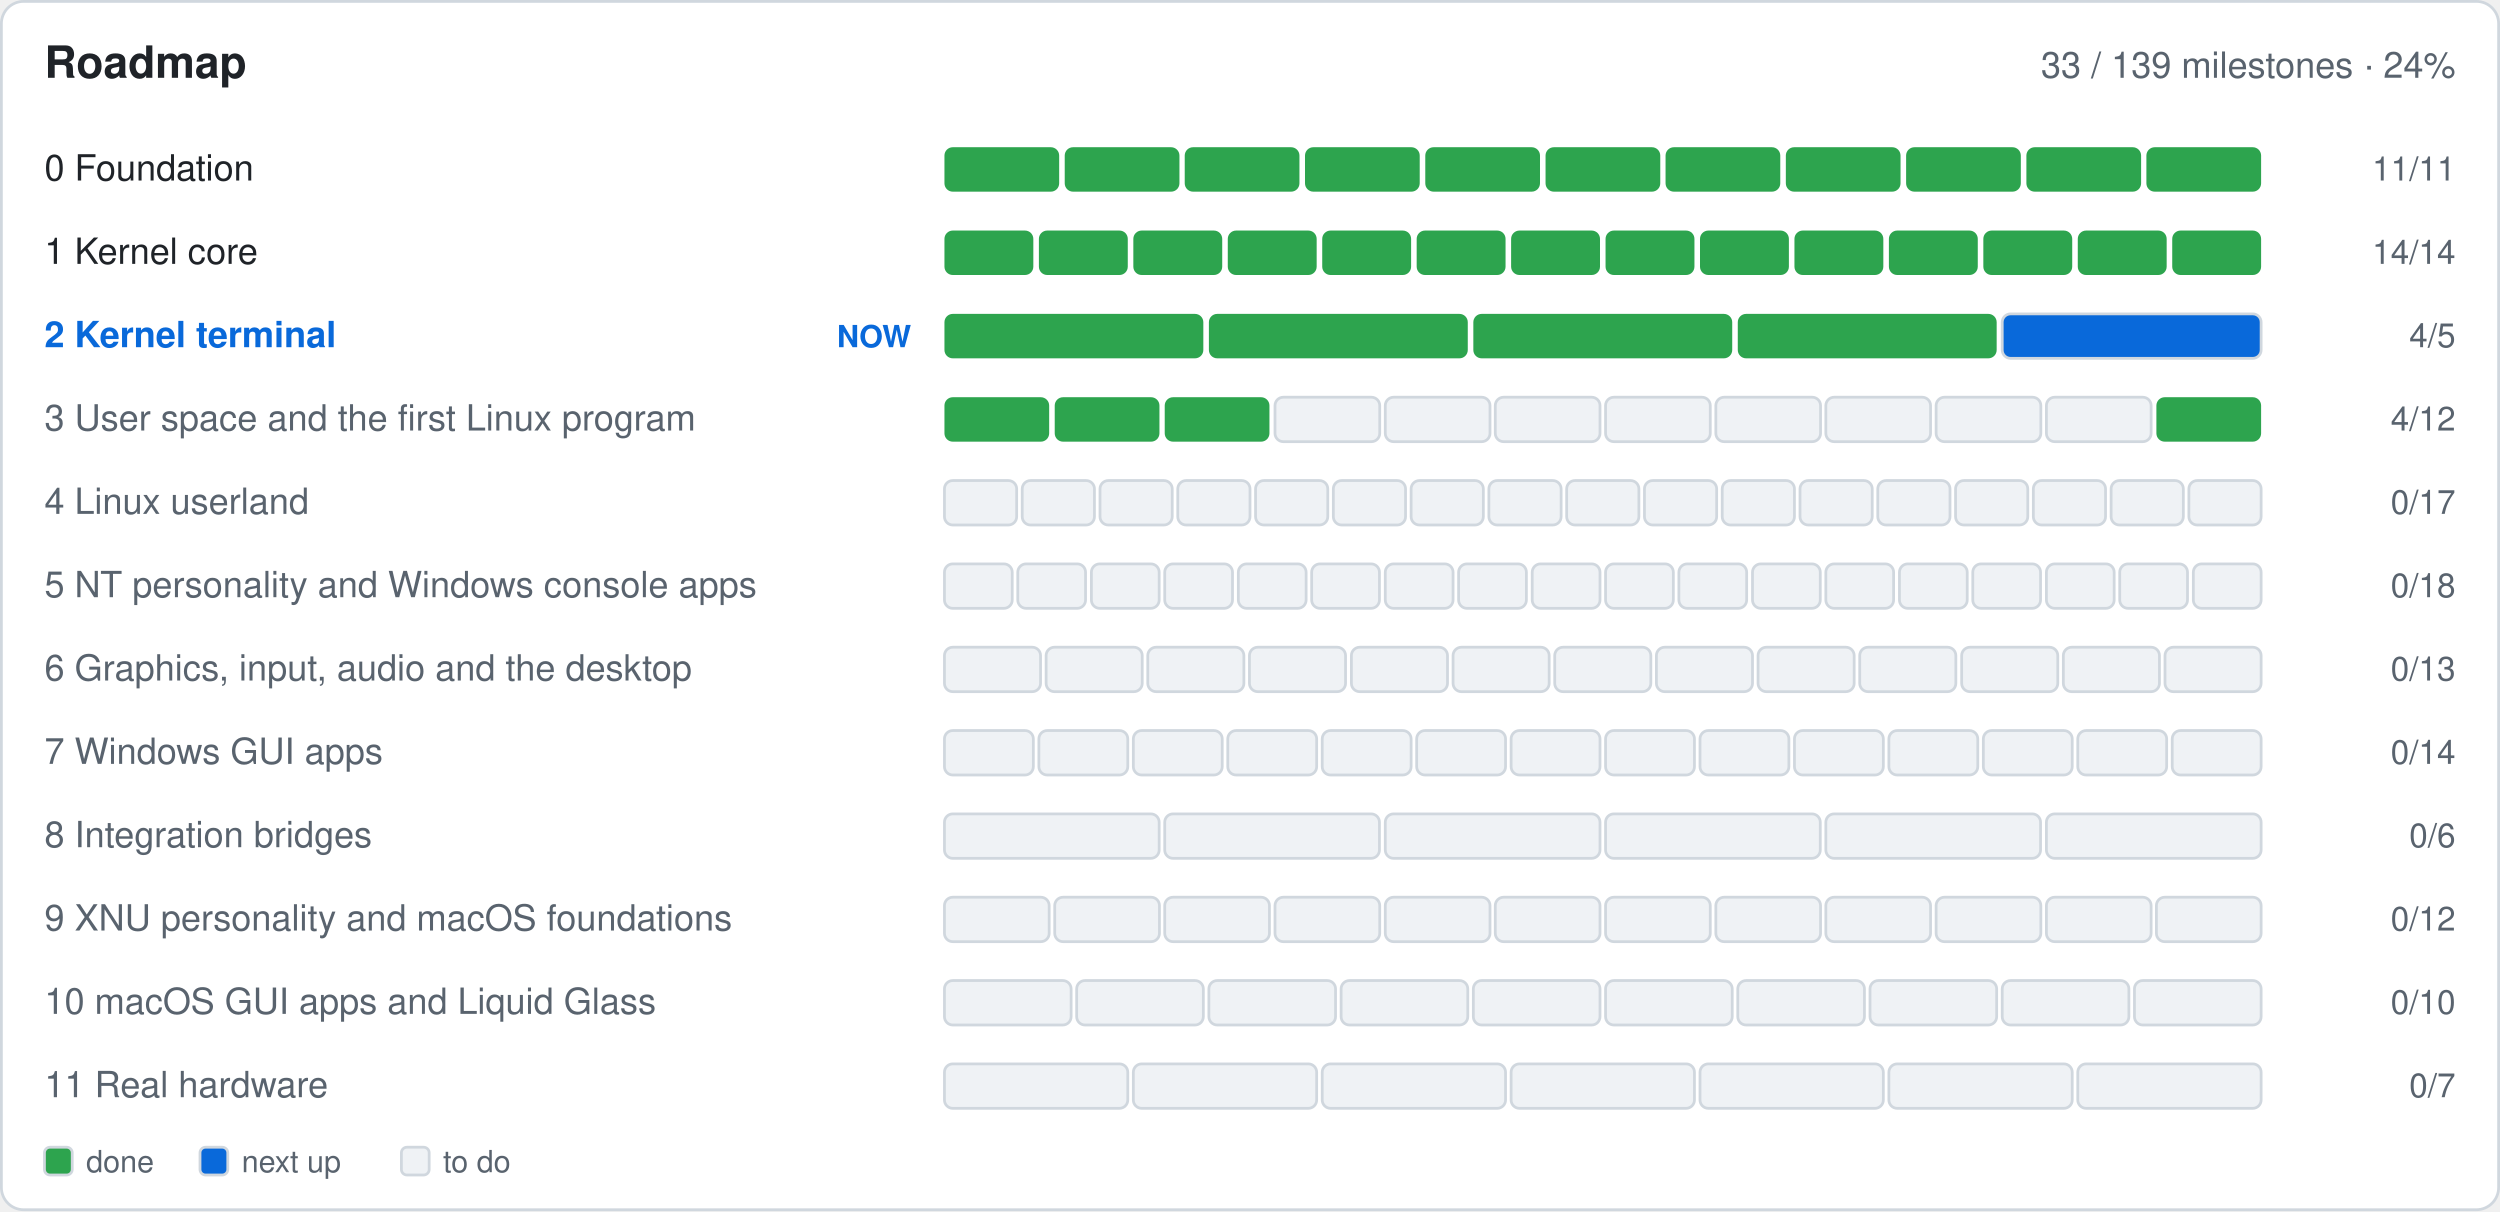
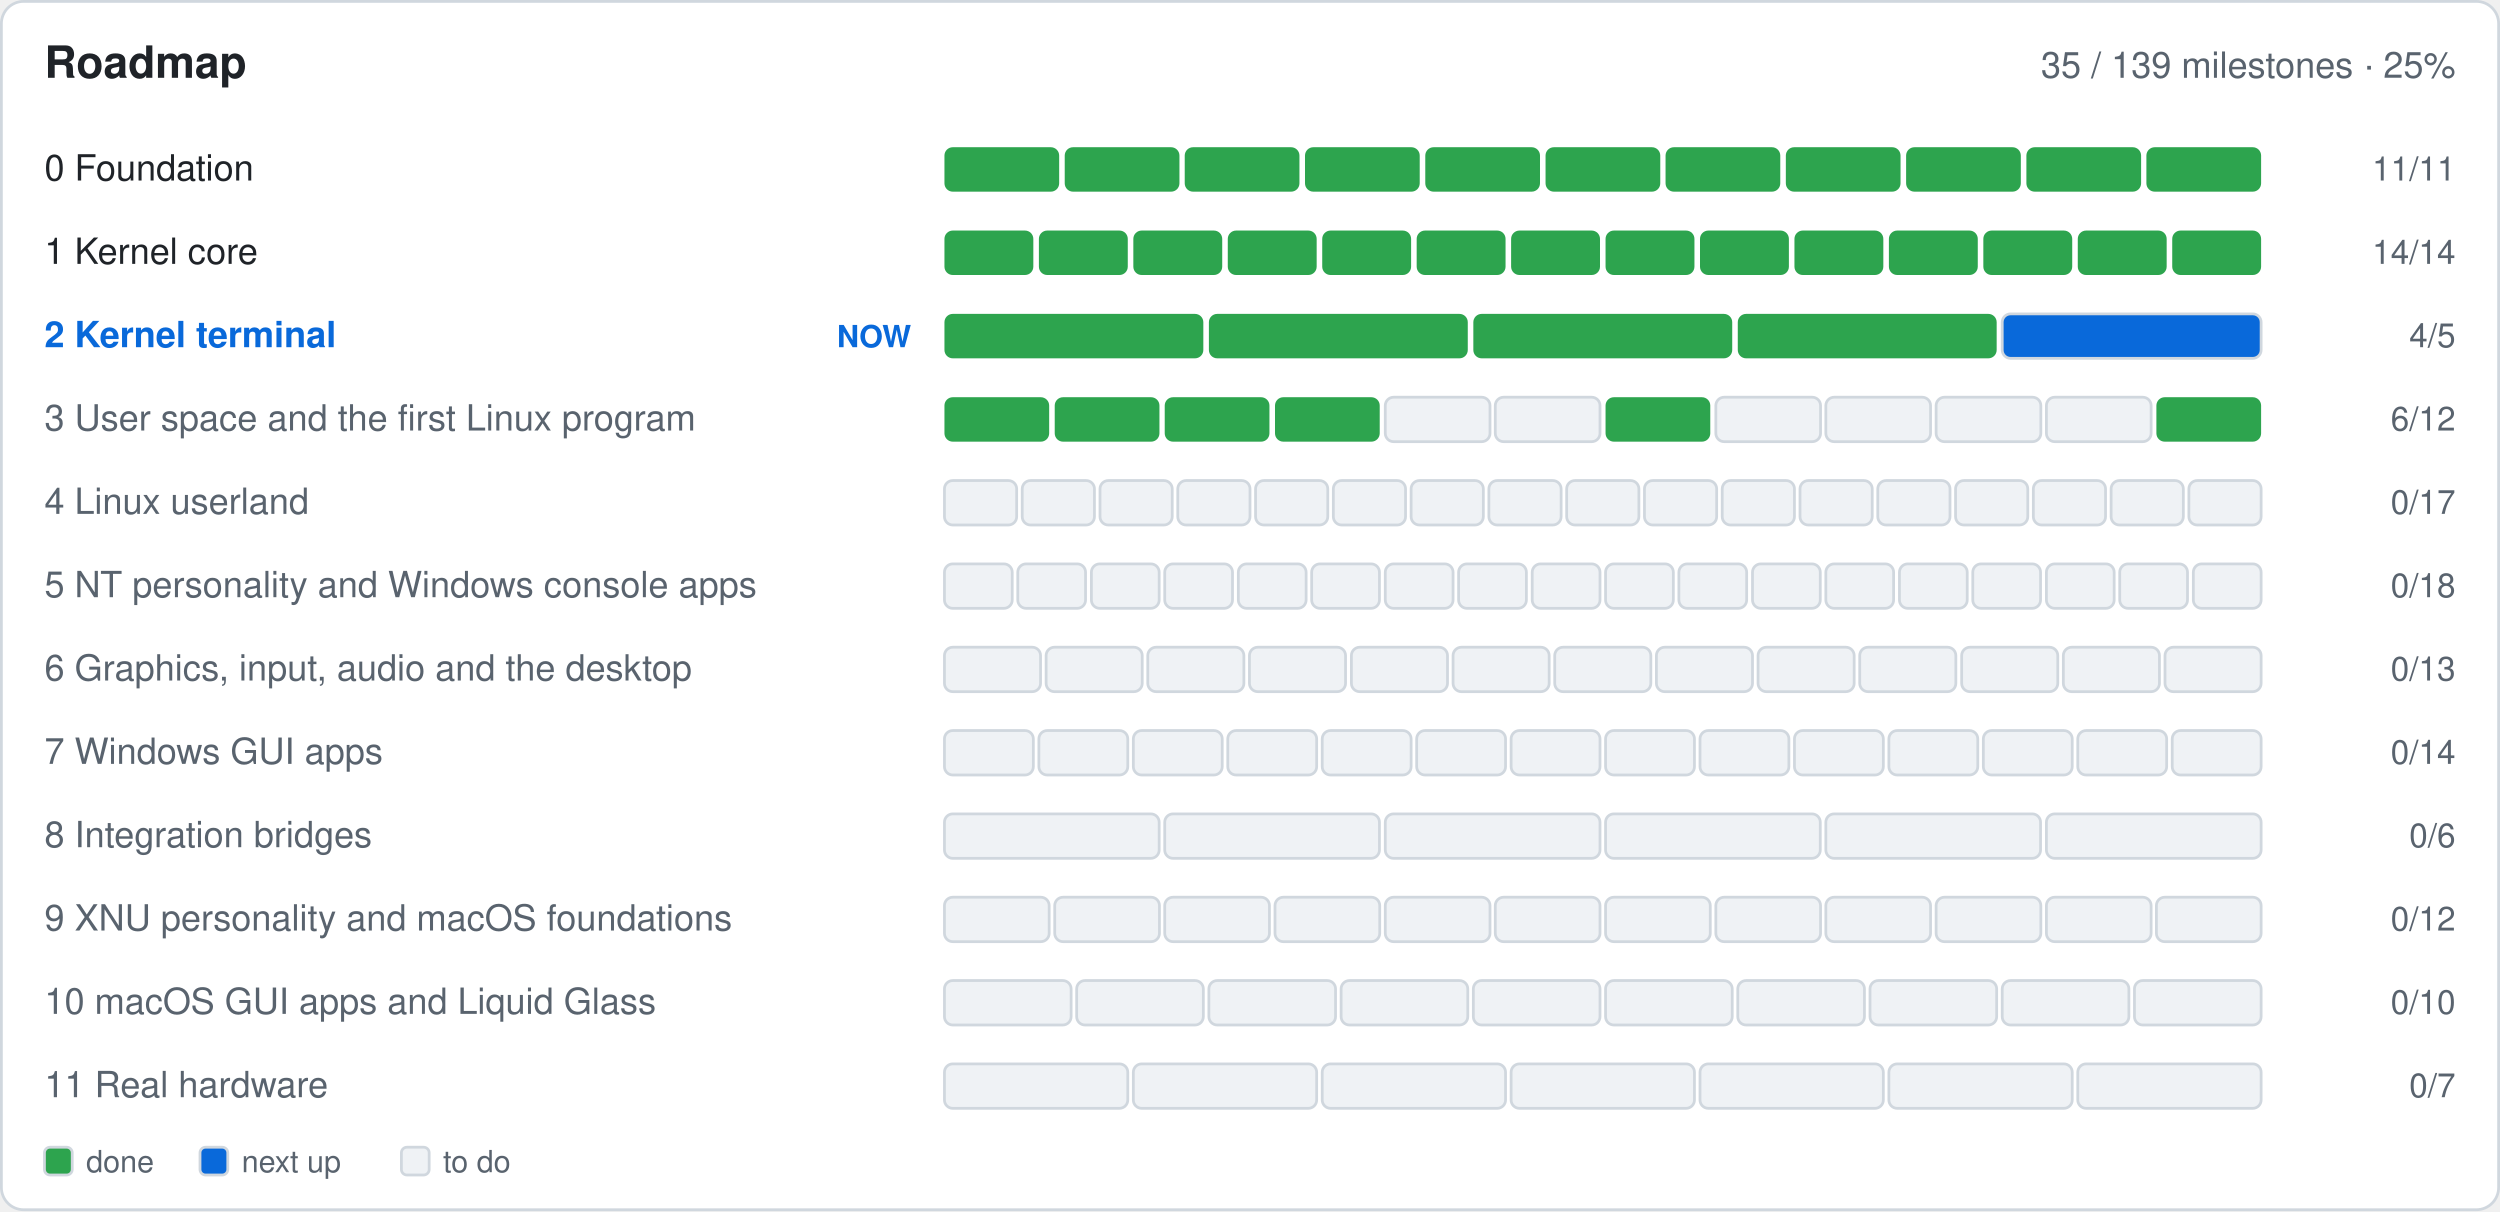
- <svg xmlns="http://www.w3.org/2000/svg" width="900" height="436" viewBox="0 0 900 436" role="img" aria-label="Roadmap: 33 of 139 milestones done">
+ <svg xmlns="http://www.w3.org/2000/svg" width="900" height="436" viewBox="0 0 900 436" role="img" aria-label="Roadmap: 35 of 139 milestones done">
  <rect x="0.5" y="0.5" width="899.0" height="435.0" fill="#ffffff" rx="8" stroke="#d0d7de" />
  <text x="16.0" y="28.0" font-family="-apple-system,BlinkMacSystemFont,'Segoe UI',Helvetica,Arial,sans-serif" font-size="16" font-weight="600" fill="#1f2328" text-anchor="start">Roadmap</text>
-   <text x="884.0" y="28.0" font-family="-apple-system,BlinkMacSystemFont,'Segoe UI',Helvetica,Arial,sans-serif" font-size="13" font-weight="400" fill="#59636e" text-anchor="end">33 / 139 milestones · 24%</text>
+   <text x="884.0" y="28.0" font-family="-apple-system,BlinkMacSystemFont,'Segoe UI',Helvetica,Arial,sans-serif" font-size="13" font-weight="400" fill="#59636e" text-anchor="end">35 / 139 milestones · 25%</text>
  <text x="16.0" y="65.0" font-family="-apple-system,BlinkMacSystemFont,'Segoe UI',Helvetica,Arial,sans-serif" font-size="13" font-weight="400" fill="#1f2328" text-anchor="start"> 0  Foundation</text>
  <g>
    <rect x="340.0" y="53.0" width="41.3" height="16.0" fill="#2da44e" rx="3" />
  </g>
  <g>
    <rect x="383.3" y="53.0" width="41.3" height="16.0" fill="#2da44e" rx="3" />
  </g>
  <g>
    <rect x="426.5" y="53.0" width="41.3" height="16.0" fill="#2da44e" rx="3" />
  </g>
  <g>
    <rect x="469.8" y="53.0" width="41.3" height="16.0" fill="#2da44e" rx="3" />
  </g>
  <g>
    <rect x="513.1" y="53.0" width="41.3" height="16.0" fill="#2da44e" rx="3" />
  </g>
  <g>
    <rect x="556.4" y="53.0" width="41.3" height="16.0" fill="#2da44e" rx="3" />
  </g>
  <g>
    <rect x="599.6" y="53.0" width="41.3" height="16.0" fill="#2da44e" rx="3" />
  </g>
  <g>
    <rect x="642.9" y="53.0" width="41.3" height="16.0" fill="#2da44e" rx="3" />
  </g>
  <g>
    <rect x="686.2" y="53.0" width="41.3" height="16.0" fill="#2da44e" rx="3" />
  </g>
  <g>
    <rect x="729.5" y="53.0" width="41.3" height="16.0" fill="#2da44e" rx="3" />
  </g>
  <g>
    <rect x="772.7" y="53.0" width="41.3" height="16.0" fill="#2da44e" rx="3" />
  </g>
  <text x="884.0" y="65.0" font-family="-apple-system,BlinkMacSystemFont,'Segoe UI',Helvetica,Arial,sans-serif" font-size="12" font-weight="400" fill="#59636e" text-anchor="end">11/11</text>
  <text x="16.0" y="95.0" font-family="-apple-system,BlinkMacSystemFont,'Segoe UI',Helvetica,Arial,sans-serif" font-size="13" font-weight="400" fill="#1f2328" text-anchor="start"> 1  Kernel core</text>
  <g>
    <rect x="340.0" y="83.0" width="32.0" height="16.0" fill="#2da44e" rx="3" />
  </g>
  <g>
    <rect x="374.0" y="83.0" width="32.0" height="16.0" fill="#2da44e" rx="3" />
  </g>
  <g>
    <rect x="408.0" y="83.0" width="32.0" height="16.0" fill="#2da44e" rx="3" />
  </g>
  <g>
    <rect x="442.0" y="83.0" width="32.0" height="16.0" fill="#2da44e" rx="3" />
  </g>
  <g>
    <rect x="476.0" y="83.0" width="32.0" height="16.0" fill="#2da44e" rx="3" />
  </g>
  <g>
    <rect x="510.0" y="83.0" width="32.0" height="16.0" fill="#2da44e" rx="3" />
  </g>
  <g>
    <rect x="544.0" y="83.0" width="32.0" height="16.0" fill="#2da44e" rx="3" />
  </g>
  <g>
    <rect x="578.0" y="83.0" width="32.0" height="16.0" fill="#2da44e" rx="3" />
  </g>
  <g>
    <rect x="612.0" y="83.0" width="32.0" height="16.0" fill="#2da44e" rx="3" />
  </g>
  <g>
    <rect x="646.0" y="83.0" width="32.0" height="16.0" fill="#2da44e" rx="3" />
  </g>
  <g>
    <rect x="680.0" y="83.0" width="32.0" height="16.0" fill="#2da44e" rx="3" />
  </g>
  <g>
    <rect x="714.0" y="83.0" width="32.0" height="16.0" fill="#2da44e" rx="3" />
  </g>
  <g>
    <rect x="748.0" y="83.0" width="32.0" height="16.0" fill="#2da44e" rx="3" />
  </g>
  <g>
    <rect x="782.0" y="83.0" width="32.0" height="16.0" fill="#2da44e" rx="3" />
  </g>
  <text x="884.0" y="95.0" font-family="-apple-system,BlinkMacSystemFont,'Segoe UI',Helvetica,Arial,sans-serif" font-size="12" font-weight="400" fill="#59636e" text-anchor="end">14/14</text>
  <text x="16.0" y="125.0" font-family="-apple-system,BlinkMacSystemFont,'Segoe UI',Helvetica,Arial,sans-serif" font-size="13" font-weight="600" fill="#0969da" text-anchor="start"> 2  Kernel terminal</text>
  <text x="328.0" y="125.0" font-family="-apple-system,BlinkMacSystemFont,'Segoe UI',Helvetica,Arial,sans-serif" font-size="11" font-weight="600" fill="#0969da" text-anchor="end">NOW</text>
  <g>
    <rect x="340.0" y="113.0" width="93.2" height="16.0" fill="#2da44e" rx="3" />
  </g>
  <g>
    <rect x="435.2" y="113.0" width="93.2" height="16.0" fill="#2da44e" rx="3" />
  </g>
  <g>
    <rect x="530.4" y="113.0" width="93.2" height="16.0" fill="#2da44e" rx="3" />
  </g>
  <g>
    <rect x="625.6" y="113.0" width="93.2" height="16.0" fill="#2da44e" rx="3" />
  </g>
  <g>
    <rect x="720.8" y="113.0" width="93.2" height="16.0" fill="#0969da" rx="3" stroke="#d0d7de" />
  </g>
  <text x="884.0" y="125.0" font-family="-apple-system,BlinkMacSystemFont,'Segoe UI',Helvetica,Arial,sans-serif" font-size="12" font-weight="400" fill="#59636e" text-anchor="end">4/5</text>
  <text x="16.0" y="155.0" font-family="-apple-system,BlinkMacSystemFont,'Segoe UI',Helvetica,Arial,sans-serif" font-size="13" font-weight="400" fill="#59636e" text-anchor="start"> 3  User space and the first Linux program</text>
  <g>
    <rect x="340.0" y="143.0" width="37.7" height="16.0" fill="#2da44e" rx="3" />
  </g>
  <g>
    <rect x="379.7" y="143.0" width="37.7" height="16.0" fill="#2da44e" rx="3" />
  </g>
  <g>
    <rect x="419.3" y="143.0" width="37.7" height="16.0" fill="#2da44e" rx="3" />
  </g>
  <g>
-     <rect x="459.0" y="143.0" width="37.7" height="16.0" fill="#eff2f5" rx="3" stroke="#d0d7de" />
+     <rect x="459.0" y="143.0" width="37.7" height="16.0" fill="#2da44e" rx="3" />
  </g>
  <g>
    <rect x="498.7" y="143.0" width="37.7" height="16.0" fill="#eff2f5" rx="3" stroke="#d0d7de" />
  </g>
  <g>
    <rect x="538.3" y="143.0" width="37.7" height="16.0" fill="#eff2f5" rx="3" stroke="#d0d7de" />
  </g>
  <g>
-     <rect x="578.0" y="143.0" width="37.7" height="16.0" fill="#eff2f5" rx="3" stroke="#d0d7de" />
+     <rect x="578.0" y="143.0" width="37.7" height="16.0" fill="#2da44e" rx="3" />
  </g>
  <g>
    <rect x="617.7" y="143.0" width="37.7" height="16.0" fill="#eff2f5" rx="3" stroke="#d0d7de" />
  </g>
  <g>
    <rect x="657.3" y="143.0" width="37.7" height="16.0" fill="#eff2f5" rx="3" stroke="#d0d7de" />
  </g>
  <g>
    <rect x="697.0" y="143.0" width="37.7" height="16.0" fill="#eff2f5" rx="3" stroke="#d0d7de" />
  </g>
  <g>
    <rect x="736.7" y="143.0" width="37.7" height="16.0" fill="#eff2f5" rx="3" stroke="#d0d7de" />
  </g>
  <g>
    <rect x="776.3" y="143.0" width="37.7" height="16.0" fill="#2da44e" rx="3" />
  </g>
-   <text x="884.0" y="155.0" font-family="-apple-system,BlinkMacSystemFont,'Segoe UI',Helvetica,Arial,sans-serif" font-size="12" font-weight="400" fill="#59636e" text-anchor="end">4/12</text>
+   <text x="884.0" y="155.0" font-family="-apple-system,BlinkMacSystemFont,'Segoe UI',Helvetica,Arial,sans-serif" font-size="12" font-weight="400" fill="#59636e" text-anchor="end">6/12</text>
  <text x="16.0" y="185.0" font-family="-apple-system,BlinkMacSystemFont,'Segoe UI',Helvetica,Arial,sans-serif" font-size="13" font-weight="400" fill="#59636e" text-anchor="start"> 4  Linux userland</text>
  <g>
    <rect x="340.0" y="173.0" width="26.0" height="16.0" fill="#eff2f5" rx="3" stroke="#d0d7de" />
  </g>
  <g>
    <rect x="368.0" y="173.0" width="26.0" height="16.0" fill="#eff2f5" rx="3" stroke="#d0d7de" />
  </g>
  <g>
    <rect x="396.0" y="173.0" width="26.0" height="16.0" fill="#eff2f5" rx="3" stroke="#d0d7de" />
  </g>
  <g>
    <rect x="424.0" y="173.0" width="26.0" height="16.0" fill="#eff2f5" rx="3" stroke="#d0d7de" />
  </g>
  <g>
    <rect x="452.0" y="173.0" width="26.0" height="16.0" fill="#eff2f5" rx="3" stroke="#d0d7de" />
  </g>
  <g>
    <rect x="480.0" y="173.0" width="26.0" height="16.0" fill="#eff2f5" rx="3" stroke="#d0d7de" />
  </g>
  <g>
    <rect x="508.0" y="173.0" width="26.0" height="16.0" fill="#eff2f5" rx="3" stroke="#d0d7de" />
  </g>
  <g>
    <rect x="536.0" y="173.0" width="26.0" height="16.0" fill="#eff2f5" rx="3" stroke="#d0d7de" />
  </g>
  <g>
    <rect x="564.0" y="173.0" width="26.0" height="16.0" fill="#eff2f5" rx="3" stroke="#d0d7de" />
  </g>
  <g>
    <rect x="592.0" y="173.0" width="26.0" height="16.0" fill="#eff2f5" rx="3" stroke="#d0d7de" />
  </g>
  <g>
    <rect x="620.0" y="173.0" width="26.0" height="16.0" fill="#eff2f5" rx="3" stroke="#d0d7de" />
  </g>
  <g>
    <rect x="648.0" y="173.0" width="26.0" height="16.0" fill="#eff2f5" rx="3" stroke="#d0d7de" />
  </g>
  <g>
    <rect x="676.0" y="173.0" width="26.0" height="16.0" fill="#eff2f5" rx="3" stroke="#d0d7de" />
  </g>
  <g>
    <rect x="704.0" y="173.0" width="26.0" height="16.0" fill="#eff2f5" rx="3" stroke="#d0d7de" />
  </g>
  <g>
    <rect x="732.0" y="173.0" width="26.0" height="16.0" fill="#eff2f5" rx="3" stroke="#d0d7de" />
  </g>
  <g>
    <rect x="760.0" y="173.0" width="26.0" height="16.0" fill="#eff2f5" rx="3" stroke="#d0d7de" />
  </g>
  <g>
    <rect x="788.0" y="173.0" width="26.0" height="16.0" fill="#eff2f5" rx="3" stroke="#d0d7de" />
  </g>
  <text x="884.0" y="185.0" font-family="-apple-system,BlinkMacSystemFont,'Segoe UI',Helvetica,Arial,sans-serif" font-size="12" font-weight="400" fill="#59636e" text-anchor="end">0/17</text>
  <text x="16.0" y="215.0" font-family="-apple-system,BlinkMacSystemFont,'Segoe UI',Helvetica,Arial,sans-serif" font-size="13" font-weight="400" fill="#59636e" text-anchor="start"> 5  NT personality and Windows console apps</text>
  <g>
    <rect x="340.0" y="203.0" width="24.4" height="16.0" fill="#eff2f5" rx="3" stroke="#d0d7de" />
  </g>
  <g>
    <rect x="366.4" y="203.0" width="24.4" height="16.0" fill="#eff2f5" rx="3" stroke="#d0d7de" />
  </g>
  <g>
    <rect x="392.9" y="203.0" width="24.4" height="16.0" fill="#eff2f5" rx="3" stroke="#d0d7de" />
  </g>
  <g>
    <rect x="419.3" y="203.0" width="24.4" height="16.0" fill="#eff2f5" rx="3" stroke="#d0d7de" />
  </g>
  <g>
    <rect x="445.8" y="203.0" width="24.4" height="16.0" fill="#eff2f5" rx="3" stroke="#d0d7de" />
  </g>
  <g>
    <rect x="472.2" y="203.0" width="24.4" height="16.0" fill="#eff2f5" rx="3" stroke="#d0d7de" />
  </g>
  <g>
    <rect x="498.7" y="203.0" width="24.4" height="16.0" fill="#eff2f5" rx="3" stroke="#d0d7de" />
  </g>
  <g>
    <rect x="525.1" y="203.0" width="24.4" height="16.0" fill="#eff2f5" rx="3" stroke="#d0d7de" />
  </g>
  <g>
    <rect x="551.6" y="203.0" width="24.4" height="16.0" fill="#eff2f5" rx="3" stroke="#d0d7de" />
  </g>
  <g>
    <rect x="578.0" y="203.0" width="24.4" height="16.0" fill="#eff2f5" rx="3" stroke="#d0d7de" />
  </g>
  <g>
    <rect x="604.4" y="203.0" width="24.4" height="16.0" fill="#eff2f5" rx="3" stroke="#d0d7de" />
  </g>
  <g>
    <rect x="630.9" y="203.0" width="24.4" height="16.0" fill="#eff2f5" rx="3" stroke="#d0d7de" />
  </g>
  <g>
    <rect x="657.3" y="203.0" width="24.4" height="16.0" fill="#eff2f5" rx="3" stroke="#d0d7de" />
  </g>
  <g>
    <rect x="683.8" y="203.0" width="24.4" height="16.0" fill="#eff2f5" rx="3" stroke="#d0d7de" />
  </g>
  <g>
    <rect x="710.2" y="203.0" width="24.4" height="16.0" fill="#eff2f5" rx="3" stroke="#d0d7de" />
  </g>
  <g>
    <rect x="736.7" y="203.0" width="24.4" height="16.0" fill="#eff2f5" rx="3" stroke="#d0d7de" />
  </g>
  <g>
    <rect x="763.1" y="203.0" width="24.4" height="16.0" fill="#eff2f5" rx="3" stroke="#d0d7de" />
  </g>
  <g>
    <rect x="789.6" y="203.0" width="24.4" height="16.0" fill="#eff2f5" rx="3" stroke="#d0d7de" />
  </g>
  <text x="884.0" y="215.0" font-family="-apple-system,BlinkMacSystemFont,'Segoe UI',Helvetica,Arial,sans-serif" font-size="12" font-weight="400" fill="#59636e" text-anchor="end">0/18</text>
  <text x="16.0" y="245.0" font-family="-apple-system,BlinkMacSystemFont,'Segoe UI',Helvetica,Arial,sans-serif" font-size="13" font-weight="400" fill="#59636e" text-anchor="start"> 6  Graphics, input, audio and the desktop</text>
  <g>
    <rect x="340.0" y="233.0" width="34.6" height="16.0" fill="#eff2f5" rx="3" stroke="#d0d7de" />
  </g>
  <g>
    <rect x="376.6" y="233.0" width="34.6" height="16.0" fill="#eff2f5" rx="3" stroke="#d0d7de" />
  </g>
  <g>
    <rect x="413.2" y="233.0" width="34.6" height="16.0" fill="#eff2f5" rx="3" stroke="#d0d7de" />
  </g>
  <g>
    <rect x="449.8" y="233.0" width="34.6" height="16.0" fill="#eff2f5" rx="3" stroke="#d0d7de" />
  </g>
  <g>
    <rect x="486.5" y="233.0" width="34.6" height="16.0" fill="#eff2f5" rx="3" stroke="#d0d7de" />
  </g>
  <g>
    <rect x="523.1" y="233.0" width="34.6" height="16.0" fill="#eff2f5" rx="3" stroke="#d0d7de" />
  </g>
  <g>
    <rect x="559.7" y="233.0" width="34.6" height="16.0" fill="#eff2f5" rx="3" stroke="#d0d7de" />
  </g>
  <g>
    <rect x="596.3" y="233.0" width="34.6" height="16.0" fill="#eff2f5" rx="3" stroke="#d0d7de" />
  </g>
  <g>
    <rect x="632.9" y="233.0" width="34.6" height="16.0" fill="#eff2f5" rx="3" stroke="#d0d7de" />
  </g>
  <g>
    <rect x="669.5" y="233.0" width="34.6" height="16.0" fill="#eff2f5" rx="3" stroke="#d0d7de" />
  </g>
  <g>
    <rect x="706.2" y="233.0" width="34.6" height="16.0" fill="#eff2f5" rx="3" stroke="#d0d7de" />
  </g>
  <g>
    <rect x="742.8" y="233.0" width="34.6" height="16.0" fill="#eff2f5" rx="3" stroke="#d0d7de" />
  </g>
  <g>
    <rect x="779.4" y="233.0" width="34.6" height="16.0" fill="#eff2f5" rx="3" stroke="#d0d7de" />
  </g>
  <text x="884.0" y="245.0" font-family="-apple-system,BlinkMacSystemFont,'Segoe UI',Helvetica,Arial,sans-serif" font-size="12" font-weight="400" fill="#59636e" text-anchor="end">0/13</text>
  <text x="16.0" y="275.0" font-family="-apple-system,BlinkMacSystemFont,'Segoe UI',Helvetica,Arial,sans-serif" font-size="13" font-weight="400" fill="#59636e" text-anchor="start"> 7  Windows GUI apps</text>
  <g>
    <rect x="340.0" y="263.0" width="32.0" height="16.0" fill="#eff2f5" rx="3" stroke="#d0d7de" />
  </g>
  <g>
    <rect x="374.0" y="263.0" width="32.0" height="16.0" fill="#eff2f5" rx="3" stroke="#d0d7de" />
  </g>
  <g>
    <rect x="408.0" y="263.0" width="32.0" height="16.0" fill="#eff2f5" rx="3" stroke="#d0d7de" />
  </g>
  <g>
    <rect x="442.0" y="263.0" width="32.0" height="16.0" fill="#eff2f5" rx="3" stroke="#d0d7de" />
  </g>
  <g>
    <rect x="476.0" y="263.0" width="32.0" height="16.0" fill="#eff2f5" rx="3" stroke="#d0d7de" />
  </g>
  <g>
    <rect x="510.0" y="263.0" width="32.0" height="16.0" fill="#eff2f5" rx="3" stroke="#d0d7de" />
  </g>
  <g>
    <rect x="544.0" y="263.0" width="32.0" height="16.0" fill="#eff2f5" rx="3" stroke="#d0d7de" />
  </g>
  <g>
    <rect x="578.0" y="263.0" width="32.0" height="16.0" fill="#eff2f5" rx="3" stroke="#d0d7de" />
  </g>
  <g>
    <rect x="612.0" y="263.0" width="32.0" height="16.0" fill="#eff2f5" rx="3" stroke="#d0d7de" />
  </g>
  <g>
    <rect x="646.0" y="263.0" width="32.0" height="16.0" fill="#eff2f5" rx="3" stroke="#d0d7de" />
  </g>
  <g>
    <rect x="680.0" y="263.0" width="32.0" height="16.0" fill="#eff2f5" rx="3" stroke="#d0d7de" />
  </g>
  <g>
    <rect x="714.0" y="263.0" width="32.0" height="16.0" fill="#eff2f5" rx="3" stroke="#d0d7de" />
  </g>
  <g>
    <rect x="748.0" y="263.0" width="32.0" height="16.0" fill="#eff2f5" rx="3" stroke="#d0d7de" />
  </g>
  <g>
    <rect x="782.0" y="263.0" width="32.0" height="16.0" fill="#eff2f5" rx="3" stroke="#d0d7de" />
  </g>
  <text x="884.0" y="275.0" font-family="-apple-system,BlinkMacSystemFont,'Segoe UI',Helvetica,Arial,sans-serif" font-size="12" font-weight="400" fill="#59636e" text-anchor="end">0/14</text>
  <text x="16.0" y="305.0" font-family="-apple-system,BlinkMacSystemFont,'Segoe UI',Helvetica,Arial,sans-serif" font-size="13" font-weight="400" fill="#59636e" text-anchor="start"> 8  Integration bridges</text>
  <g>
    <rect x="340.0" y="293.0" width="77.3" height="16.0" fill="#eff2f5" rx="3" stroke="#d0d7de" />
  </g>
  <g>
    <rect x="419.3" y="293.0" width="77.3" height="16.0" fill="#eff2f5" rx="3" stroke="#d0d7de" />
  </g>
  <g>
    <rect x="498.7" y="293.0" width="77.3" height="16.0" fill="#eff2f5" rx="3" stroke="#d0d7de" />
  </g>
  <g>
    <rect x="578.0" y="293.0" width="77.3" height="16.0" fill="#eff2f5" rx="3" stroke="#d0d7de" />
  </g>
  <g>
    <rect x="657.3" y="293.0" width="77.3" height="16.0" fill="#eff2f5" rx="3" stroke="#d0d7de" />
  </g>
  <g>
    <rect x="736.7" y="293.0" width="77.3" height="16.0" fill="#eff2f5" rx="3" stroke="#d0d7de" />
  </g>
  <text x="884.0" y="305.0" font-family="-apple-system,BlinkMacSystemFont,'Segoe UI',Helvetica,Arial,sans-serif" font-size="12" font-weight="400" fill="#59636e" text-anchor="end">0/6</text>
  <text x="16.0" y="335.0" font-family="-apple-system,BlinkMacSystemFont,'Segoe UI',Helvetica,Arial,sans-serif" font-size="13" font-weight="400" fill="#59636e" text-anchor="start"> 9  XNU personality and macOS foundations</text>
  <g>
    <rect x="340.0" y="323.0" width="37.7" height="16.0" fill="#eff2f5" rx="3" stroke="#d0d7de" />
  </g>
  <g>
    <rect x="379.7" y="323.0" width="37.7" height="16.0" fill="#eff2f5" rx="3" stroke="#d0d7de" />
  </g>
  <g>
    <rect x="419.3" y="323.0" width="37.7" height="16.0" fill="#eff2f5" rx="3" stroke="#d0d7de" />
  </g>
  <g>
    <rect x="459.0" y="323.0" width="37.7" height="16.0" fill="#eff2f5" rx="3" stroke="#d0d7de" />
  </g>
  <g>
    <rect x="498.7" y="323.0" width="37.7" height="16.0" fill="#eff2f5" rx="3" stroke="#d0d7de" />
  </g>
  <g>
    <rect x="538.3" y="323.0" width="37.7" height="16.0" fill="#eff2f5" rx="3" stroke="#d0d7de" />
  </g>
  <g>
    <rect x="578.0" y="323.0" width="37.7" height="16.0" fill="#eff2f5" rx="3" stroke="#d0d7de" />
  </g>
  <g>
    <rect x="617.7" y="323.0" width="37.7" height="16.0" fill="#eff2f5" rx="3" stroke="#d0d7de" />
  </g>
  <g>
    <rect x="657.3" y="323.0" width="37.7" height="16.0" fill="#eff2f5" rx="3" stroke="#d0d7de" />
  </g>
  <g>
    <rect x="697.0" y="323.0" width="37.7" height="16.0" fill="#eff2f5" rx="3" stroke="#d0d7de" />
  </g>
  <g>
    <rect x="736.7" y="323.0" width="37.7" height="16.0" fill="#eff2f5" rx="3" stroke="#d0d7de" />
  </g>
  <g>
    <rect x="776.3" y="323.0" width="37.7" height="16.0" fill="#eff2f5" rx="3" stroke="#d0d7de" />
  </g>
  <text x="884.0" y="335.0" font-family="-apple-system,BlinkMacSystemFont,'Segoe UI',Helvetica,Arial,sans-serif" font-size="12" font-weight="400" fill="#59636e" text-anchor="end">0/12</text>
  <text x="16.0" y="365.0" font-family="-apple-system,BlinkMacSystemFont,'Segoe UI',Helvetica,Arial,sans-serif" font-size="13" font-weight="400" fill="#59636e" text-anchor="start">10  macOS GUI apps and Liquid Glass</text>
  <g>
    <rect x="340.0" y="353.0" width="45.6" height="16.0" fill="#eff2f5" rx="3" stroke="#d0d7de" />
  </g>
  <g>
    <rect x="387.6" y="353.0" width="45.6" height="16.0" fill="#eff2f5" rx="3" stroke="#d0d7de" />
  </g>
  <g>
    <rect x="435.2" y="353.0" width="45.6" height="16.0" fill="#eff2f5" rx="3" stroke="#d0d7de" />
  </g>
  <g>
    <rect x="482.8" y="353.0" width="45.6" height="16.0" fill="#eff2f5" rx="3" stroke="#d0d7de" />
  </g>
  <g>
    <rect x="530.4" y="353.0" width="45.6" height="16.0" fill="#eff2f5" rx="3" stroke="#d0d7de" />
  </g>
  <g>
    <rect x="578.0" y="353.0" width="45.6" height="16.0" fill="#eff2f5" rx="3" stroke="#d0d7de" />
  </g>
  <g>
    <rect x="625.6" y="353.0" width="45.6" height="16.0" fill="#eff2f5" rx="3" stroke="#d0d7de" />
  </g>
  <g>
    <rect x="673.2" y="353.0" width="45.6" height="16.0" fill="#eff2f5" rx="3" stroke="#d0d7de" />
  </g>
  <g>
    <rect x="720.8" y="353.0" width="45.6" height="16.0" fill="#eff2f5" rx="3" stroke="#d0d7de" />
  </g>
  <g>
    <rect x="768.4" y="353.0" width="45.6" height="16.0" fill="#eff2f5" rx="3" stroke="#d0d7de" />
  </g>
  <text x="884.0" y="365.0" font-family="-apple-system,BlinkMacSystemFont,'Segoe UI',Helvetica,Arial,sans-serif" font-size="12" font-weight="400" fill="#59636e" text-anchor="end">0/10</text>
  <text x="16.0" y="395.0" font-family="-apple-system,BlinkMacSystemFont,'Segoe UI',Helvetica,Arial,sans-serif" font-size="13" font-weight="400" fill="#59636e" text-anchor="start">11  Real hardware</text>
  <g>
    <rect x="340.0" y="383.0" width="66.0" height="16.0" fill="#eff2f5" rx="3" stroke="#d0d7de" />
  </g>
  <g>
    <rect x="408.0" y="383.0" width="66.0" height="16.0" fill="#eff2f5" rx="3" stroke="#d0d7de" />
  </g>
  <g>
    <rect x="476.0" y="383.0" width="66.0" height="16.0" fill="#eff2f5" rx="3" stroke="#d0d7de" />
  </g>
  <g>
    <rect x="544.0" y="383.0" width="66.0" height="16.0" fill="#eff2f5" rx="3" stroke="#d0d7de" />
  </g>
  <g>
    <rect x="612.0" y="383.0" width="66.0" height="16.0" fill="#eff2f5" rx="3" stroke="#d0d7de" />
  </g>
  <g>
    <rect x="680.0" y="383.0" width="66.0" height="16.0" fill="#eff2f5" rx="3" stroke="#d0d7de" />
  </g>
  <g>
    <rect x="748.0" y="383.0" width="66.0" height="16.0" fill="#eff2f5" rx="3" stroke="#d0d7de" />
  </g>
  <text x="884.0" y="395.0" font-family="-apple-system,BlinkMacSystemFont,'Segoe UI',Helvetica,Arial,sans-serif" font-size="12" font-weight="400" fill="#59636e" text-anchor="end">0/7</text>
  <rect x="16.0" y="413.0" width="10.0" height="10.0" fill="#2da44e" rx="2" stroke="#d0d7de" />
  <text x="31.0" y="422.0" font-family="-apple-system,BlinkMacSystemFont,'Segoe UI',Helvetica,Arial,sans-serif" font-size="11" font-weight="400" fill="#59636e" text-anchor="start">done</text>
  <rect x="72.0" y="413.0" width="10.0" height="10.0" fill="#0969da" rx="2" stroke="#d0d7de" />
  <text x="87.0" y="422.0" font-family="-apple-system,BlinkMacSystemFont,'Segoe UI',Helvetica,Arial,sans-serif" font-size="11" font-weight="400" fill="#59636e" text-anchor="start">next up</text>
  <rect x="144.5" y="413.0" width="10.0" height="10.0" fill="#eff2f5" rx="2" stroke="#d0d7de" />
  <text x="159.5" y="422.0" font-family="-apple-system,BlinkMacSystemFont,'Segoe UI',Helvetica,Arial,sans-serif" font-size="11" font-weight="400" fill="#59636e" text-anchor="start">to do</text>
</svg>
